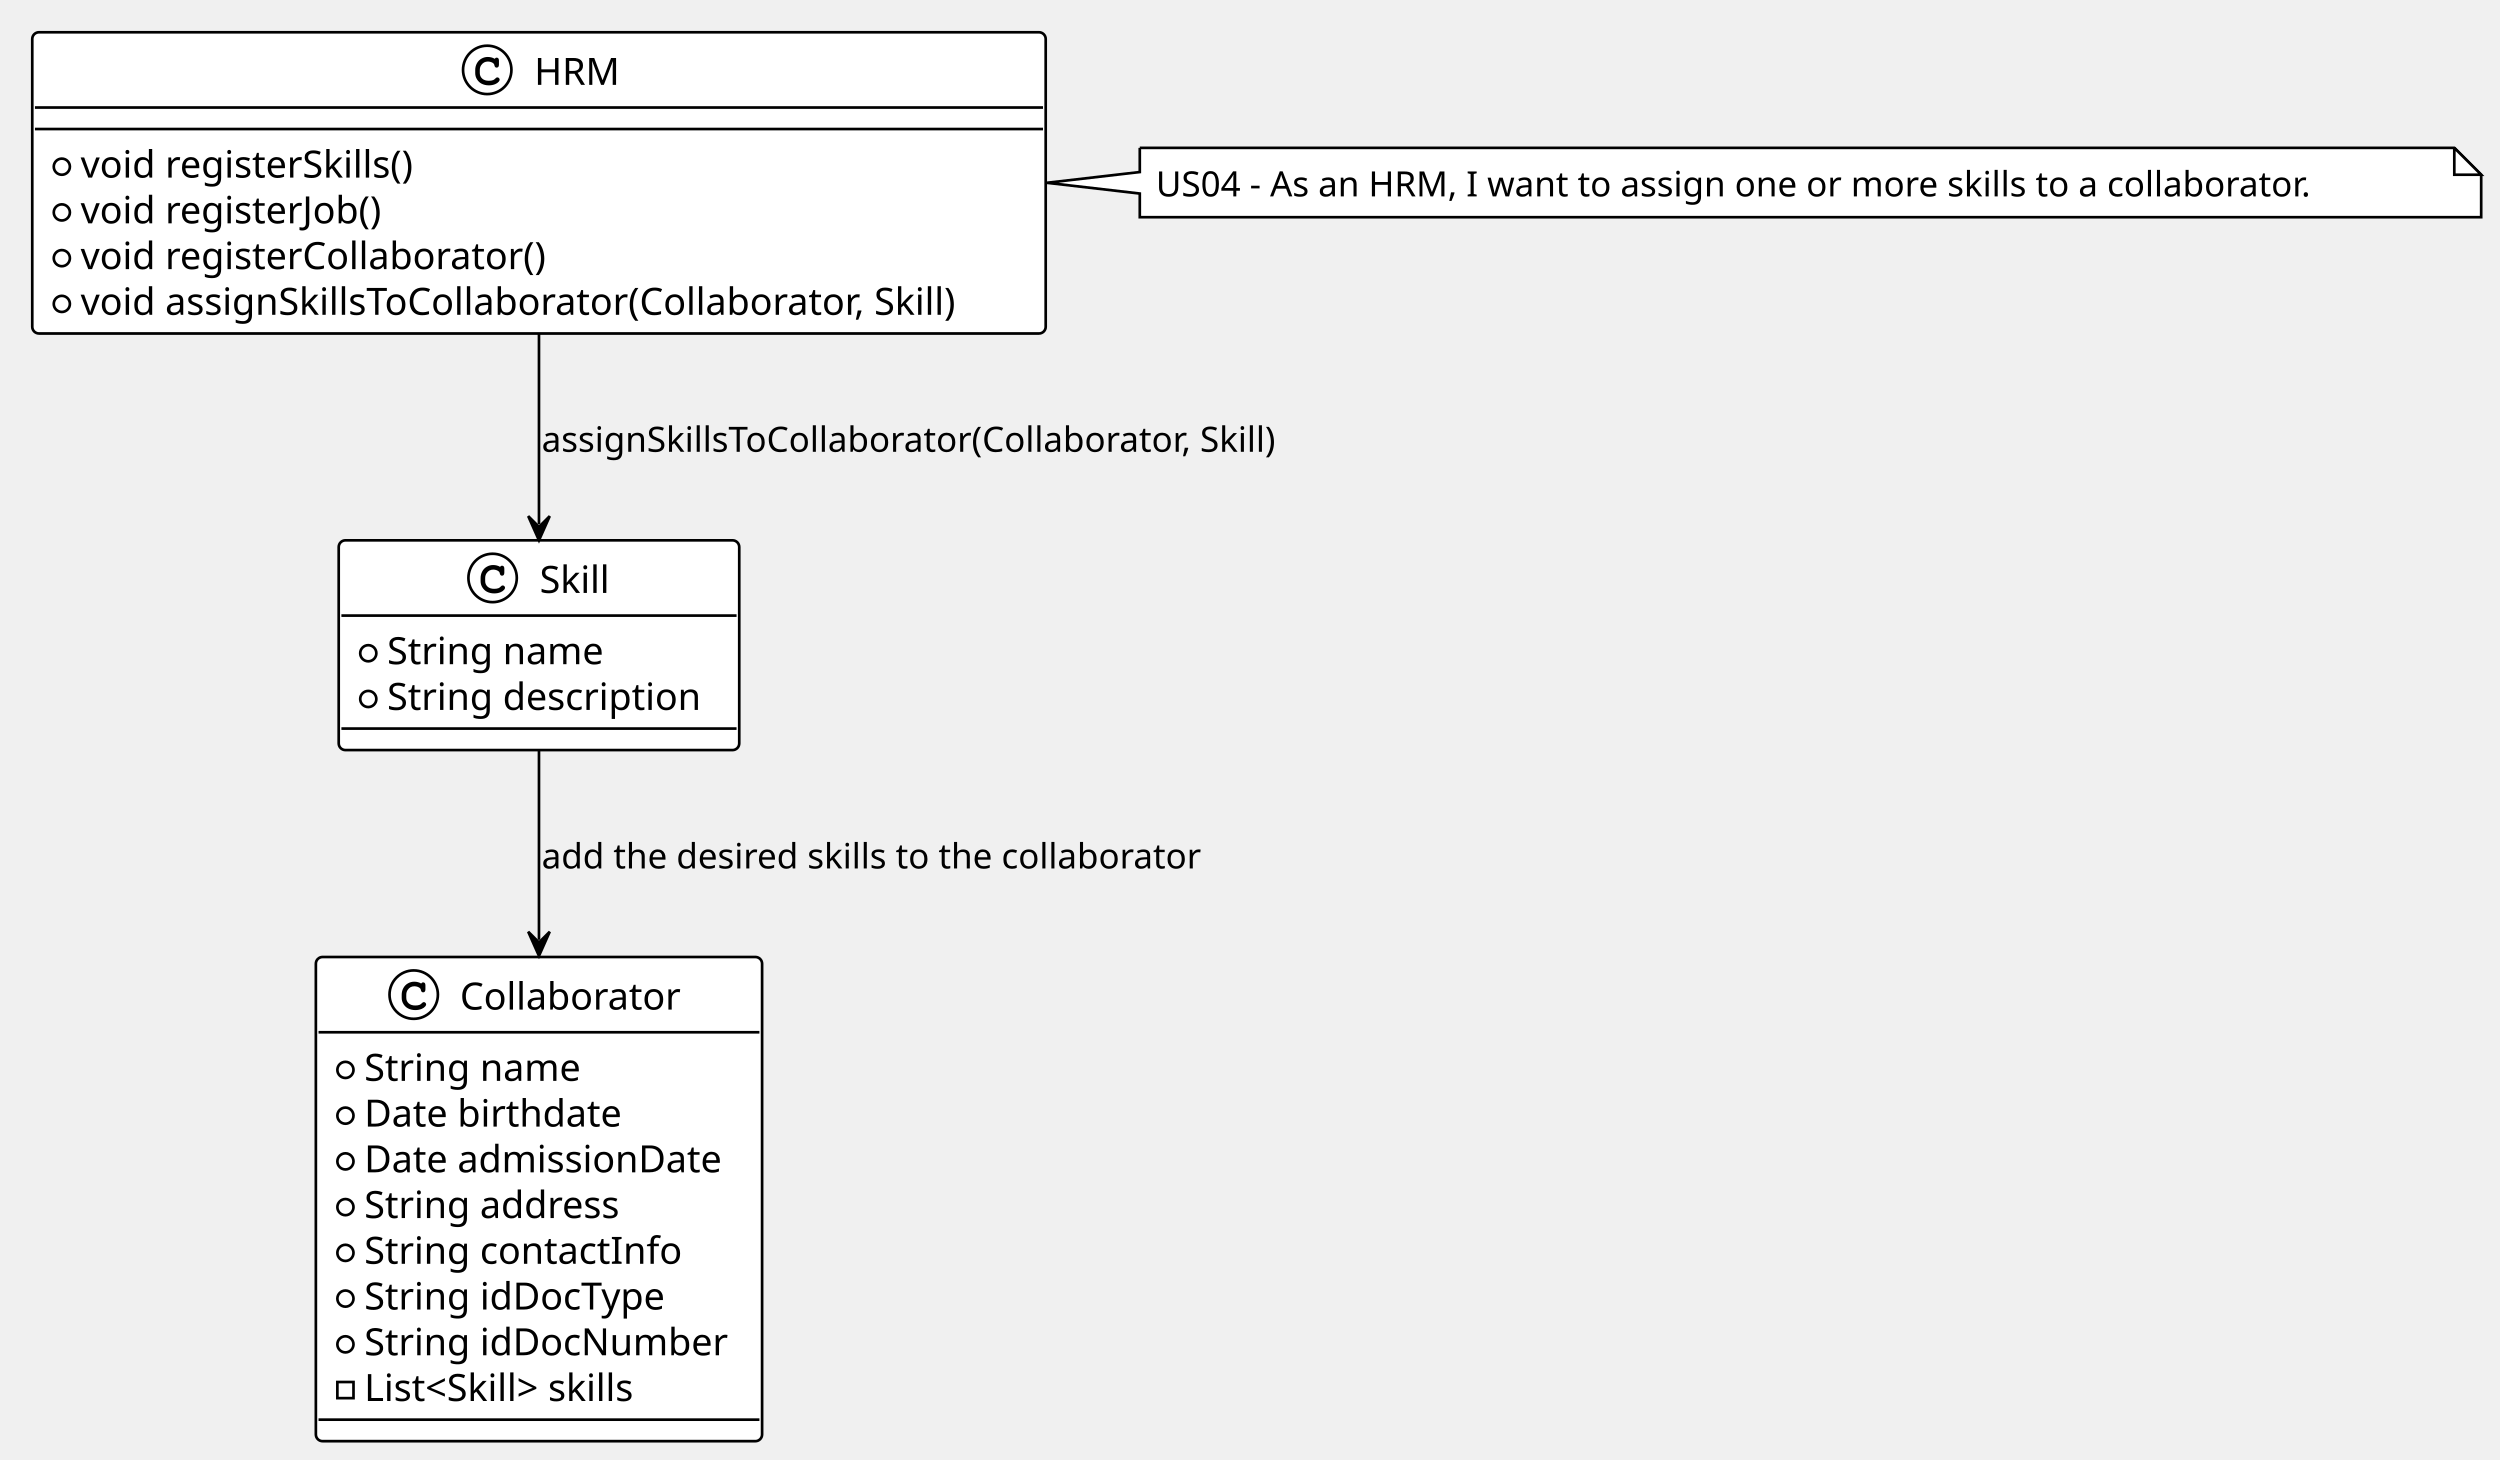
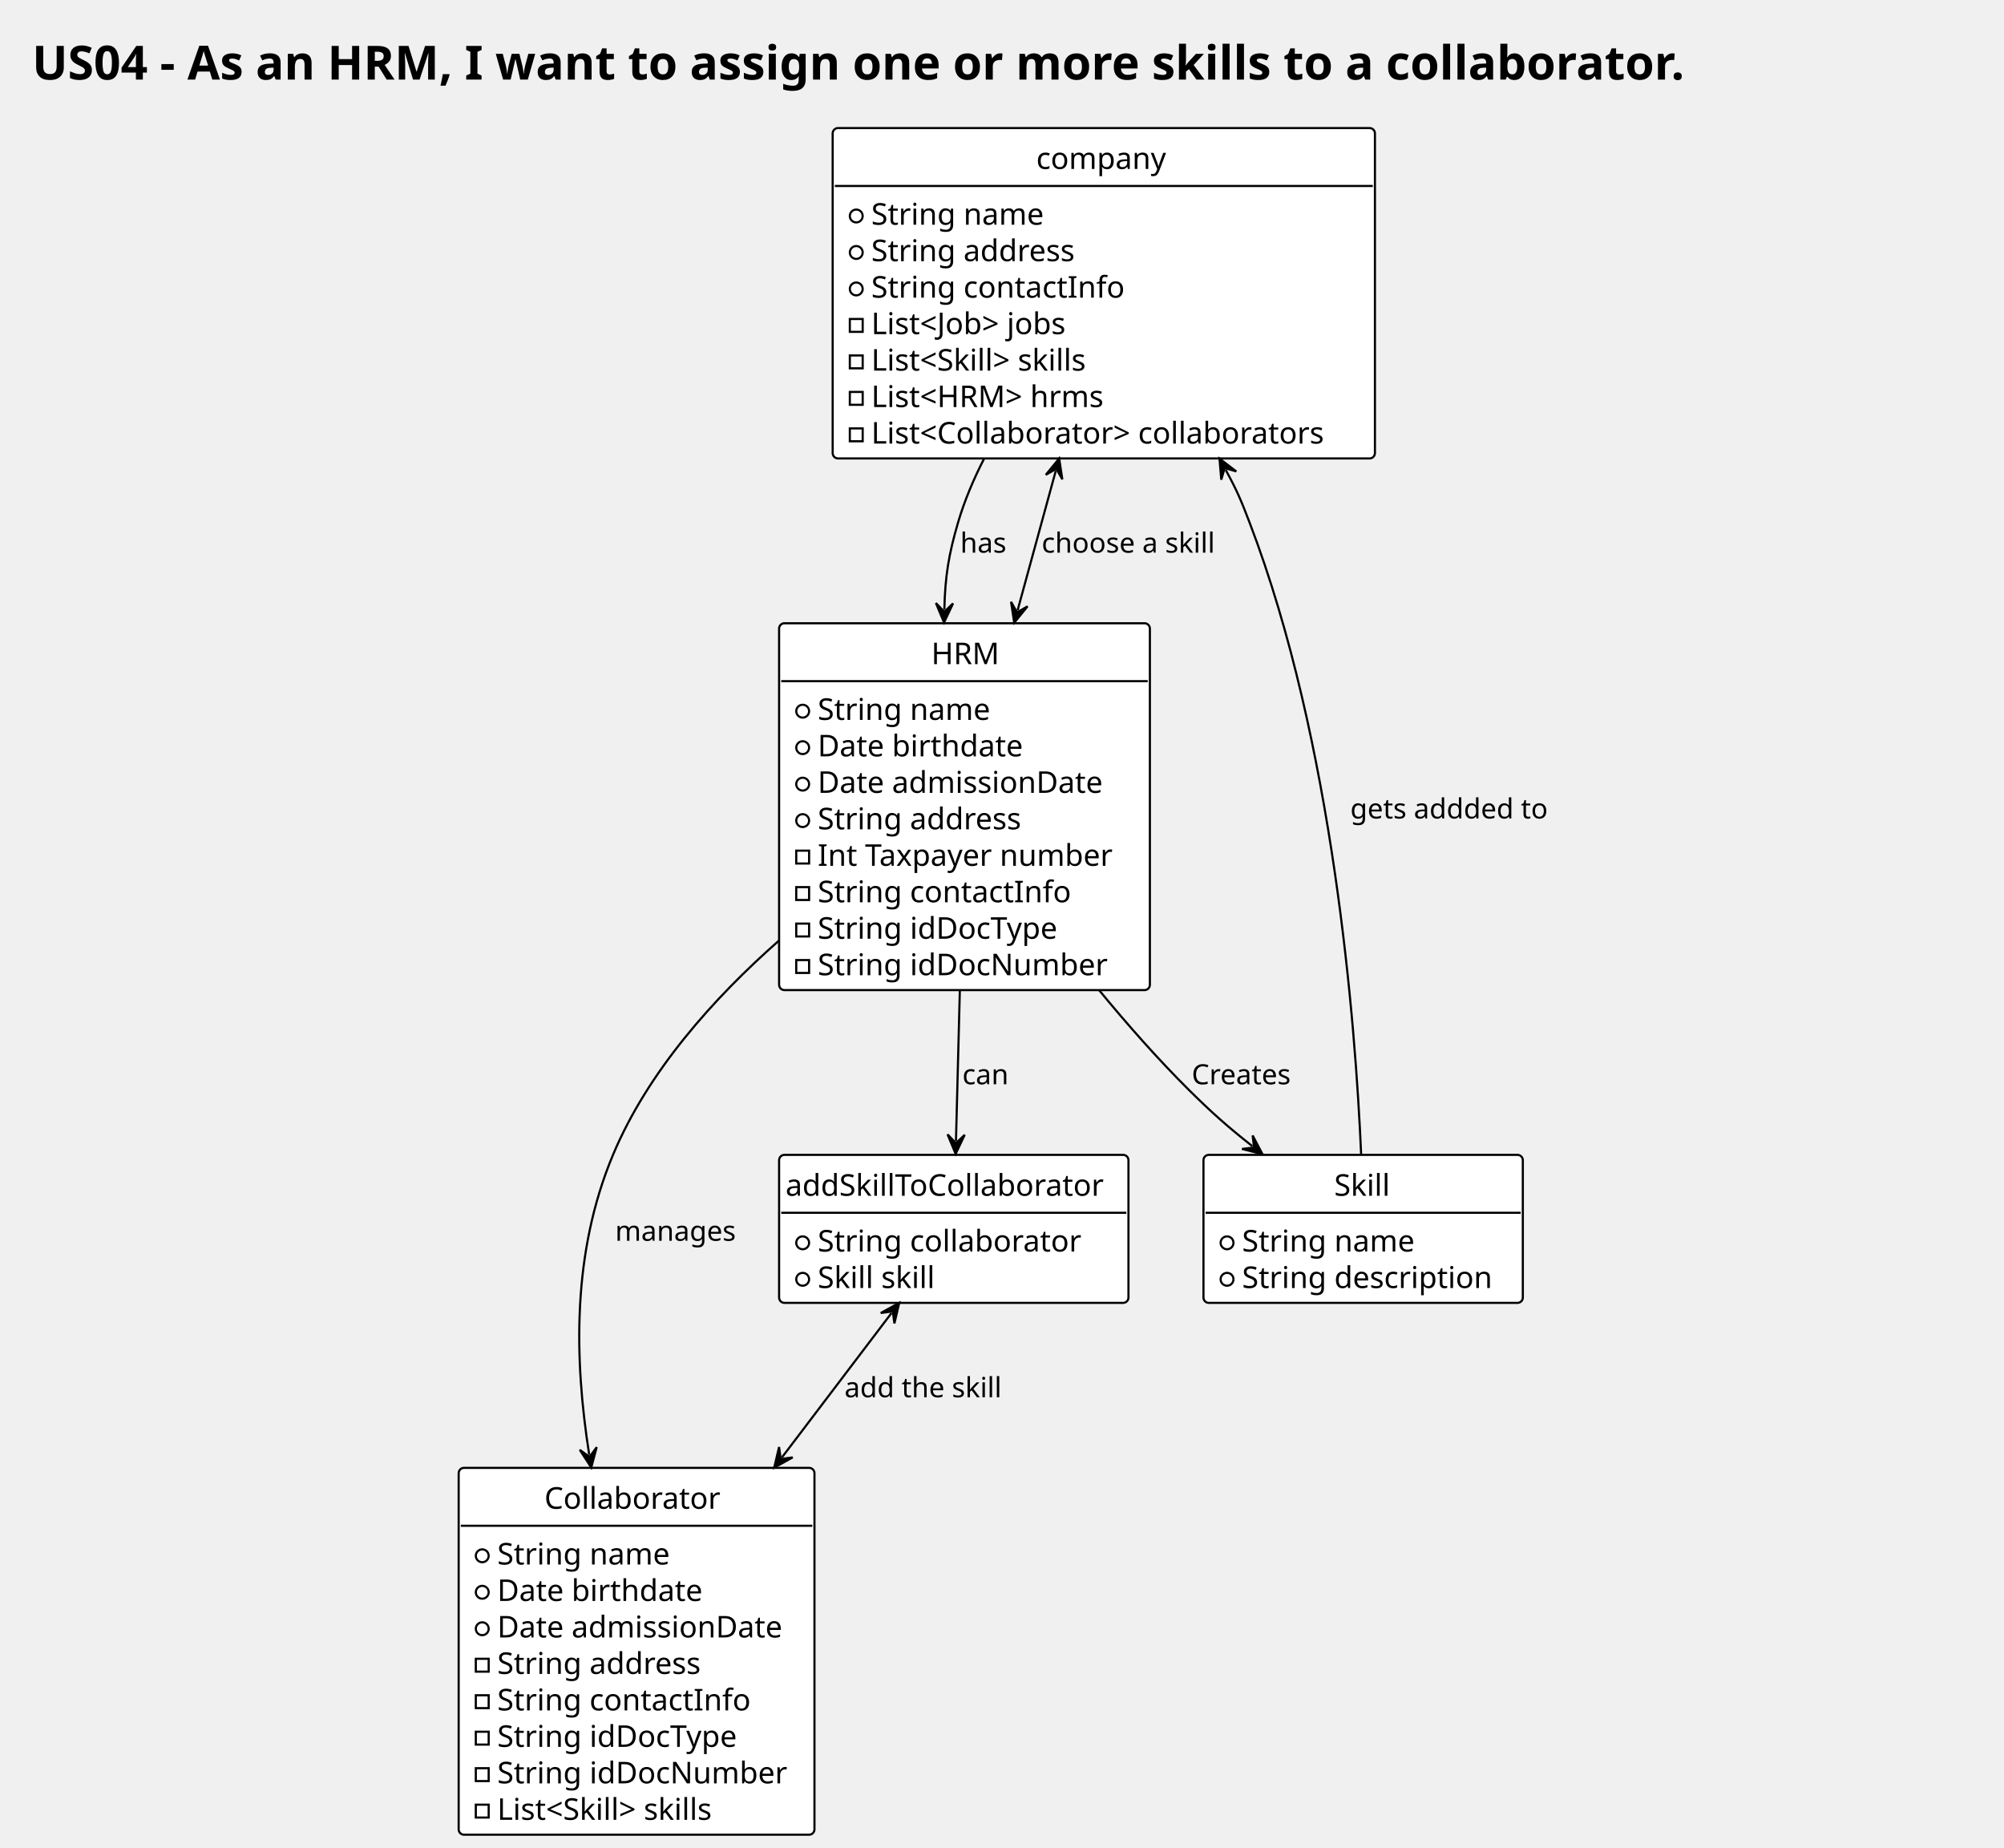
- <svg xmlns="http://www.w3.org/2000/svg" contentStyleType="text/css" height="543px" preserveAspectRatio="none" style="width:930px;height:543px;background:#FFFFFF;" version="1.1" viewBox="0 0 930 543" width="930px" zoomAndPan="magnify">
+ <svg xmlns="http://www.w3.org/2000/svg" contentStyleType="text/css" height="862px" preserveAspectRatio="none" style="width:935px;height:862px;background:#FFFFFF;" version="1.1" viewBox="0 0 935 862" width="935px" zoomAndPan="magnify">
  <defs />
  <g>
+     <text fill="#000000" font-family="Verdana" font-size="22" font-weight="bold" lengthAdjust="spacing" textLength="902" x="15" y="37.118">US04 - As an HRM, I want to assign one or more skills to a collaborator.</text>
+     <g id="elem_company">
+       <rect codeLine="9" fill="#FFFFFF" height="154.117" id="company" rx="2.5" ry="2.5" style="stroke:#000000;stroke-width:1.0;" width="253" x="388.5" y="59.737" />
+       <text fill="#000000" font-family="Verdana" font-size="14" lengthAdjust="spacing" textLength="63" x="483.5" y="78.812">company</text>
+       <line style="stroke:#000000;stroke-width:1.0;" x1="389.5" x2="640.5" y1="86.752" y2="86.752" />
+       <ellipse cx="399.5" cy="100.759" fill="none" rx="3" ry="3" style="stroke:#000000;stroke-width:1.0;" />
+       <text fill="#000000" font-family="Verdana" font-size="14" lengthAdjust="spacing" textLength="86" x="406.5" y="104.827">String name</text>
+       <ellipse cx="399.5" cy="117.774" fill="none" rx="3" ry="3" style="stroke:#000000;stroke-width:1.0;" />
+       <text fill="#000000" font-family="Verdana" font-size="14" lengthAdjust="spacing" textLength="104" x="406.5" y="121.842">String address</text>
+       <ellipse cx="399.5" cy="134.789" fill="none" rx="3" ry="3" style="stroke:#000000;stroke-width:1.0;" />
+       <text fill="#000000" font-family="Verdana" font-size="14" lengthAdjust="spacing" textLength="128" x="406.5" y="138.856">String contactInfo</text>
+       <rect fill="none" height="6" style="stroke:#000000;stroke-width:1.0;" width="6" x="396.5" y="148.803" />
+       <text fill="#000000" font-family="Verdana" font-size="14" lengthAdjust="spacing" textLength="107" x="406.5" y="155.871">List&lt;Job&gt; jobs</text>
+       <rect fill="none" height="6" style="stroke:#000000;stroke-width:1.0;" width="6" x="396.5" y="165.818" />
+       <text fill="#000000" font-family="Verdana" font-size="14" lengthAdjust="spacing" textLength="112" x="406.5" y="172.886">List&lt;Skill&gt; skills</text>
+       <rect fill="none" height="6" style="stroke:#000000;stroke-width:1.0;" width="6" x="396.5" y="182.833" />
+       <text fill="#000000" font-family="Verdana" font-size="14" lengthAdjust="spacing" textLength="119" x="406.5" y="189.9">List&lt;HRM&gt; hrms</text>
+       <rect fill="none" height="6" style="stroke:#000000;stroke-width:1.0;" width="6" x="396.5" y="199.847" />
+       <text fill="#000000" font-family="Verdana" font-size="14" lengthAdjust="spacing" textLength="229" x="406.5" y="206.915">List&lt;Collaborator&gt; collaborators</text>
+     </g>
    <g id="elem_Collaborator">
-       <rect codeLine="3" fill="#FFFFFF" height="180.117" id="Collaborator" rx="2.5" ry="2.5" style="stroke:#000000;stroke-width:1.0;" width="166" x="117.5" y="356" />
-       <ellipse cx="153.9" cy="370" fill="#FFFFFF" rx="9" ry="9" style="stroke:#000000;stroke-width:1.0;" />
-       <path d="M156.666,365.875 Q156.822,365.656 157.009,365.547 Q157.197,365.438 157.416,365.438 Q157.791,365.438 158.025,365.703 Q158.259,365.953 158.259,366.562 L158.259,368.016 Q158.259,368.625 158.025,368.891 Q157.791,369.156 157.416,369.156 Q157.072,369.156 156.869,368.953 Q156.666,368.766 156.556,368.25 Q156.509,367.891 156.322,367.703 Q155.994,367.328 155.384,367.109 Q154.775,366.891 154.15,366.891 Q153.384,366.891 152.744,367.219 Q152.119,367.547 151.619,368.297 Q151.134,369.047 151.134,370.078 L151.134,371.172 Q151.134,372.406 152.025,373.234 Q152.916,374.047 154.509,374.047 Q155.447,374.047 156.103,373.797 Q156.494,373.641 156.916,373.203 Q157.181,372.938 157.322,372.859 Q157.478,372.781 157.681,372.781 Q158.009,372.781 158.259,373.047 Q158.525,373.297 158.525,373.641 Q158.525,373.984 158.181,374.391 Q157.681,374.969 156.884,375.297 Q155.806,375.75 154.509,375.75 Q152.994,375.75 151.791,375.125 Q150.806,374.625 150.119,373.562 Q149.431,372.484 149.431,371.203 L149.431,370.047 Q149.431,368.719 150.041,367.578 Q150.666,366.422 151.759,365.812 Q152.853,365.188 154.088,365.188 Q154.822,365.188 155.463,365.359 Q156.119,365.516 156.666,365.875 Z " fill="#000000" />
-       <text fill="#000000" font-family="Verdana" font-size="14" lengthAdjust="spacing" textLength="86" x="171.1" y="375.568">Collaborator</text>
-       <line style="stroke:#000000;stroke-width:1.0;" x1="118.5" x2="282.5" y1="384" y2="384" />
-       <ellipse cx="128.5" cy="398.007" fill="none" rx="3" ry="3" style="stroke:#000000;stroke-width:1.0;" />
-       <text fill="#000000" font-family="Verdana" font-size="14" lengthAdjust="spacing" textLength="86" x="135.5" y="402.075">String name</text>
-       <ellipse cx="128.5" cy="415.022" fill="none" rx="3" ry="3" style="stroke:#000000;stroke-width:1.0;" />
-       <text fill="#000000" font-family="Verdana" font-size="14" lengthAdjust="spacing" textLength="102" x="135.5" y="419.09">Date birthdate</text>
-       <ellipse cx="128.5" cy="432.037" fill="none" rx="3" ry="3" style="stroke:#000000;stroke-width:1.0;" />
-       <text fill="#000000" font-family="Verdana" font-size="14" lengthAdjust="spacing" textLength="141" x="135.5" y="436.104">Date admissionDate</text>
-       <ellipse cx="128.5" cy="449.051" fill="none" rx="3" ry="3" style="stroke:#000000;stroke-width:1.0;" />
-       <text fill="#000000" font-family="Verdana" font-size="14" lengthAdjust="spacing" textLength="104" x="135.5" y="453.119">String address</text>
-       <ellipse cx="128.5" cy="466.066" fill="none" rx="3" ry="3" style="stroke:#000000;stroke-width:1.0;" />
-       <text fill="#000000" font-family="Verdana" font-size="14" lengthAdjust="spacing" textLength="128" x="135.5" y="470.134">String contactInfo</text>
-       <ellipse cx="128.5" cy="483.081" fill="none" rx="3" ry="3" style="stroke:#000000;stroke-width:1.0;" />
-       <text fill="#000000" font-family="Verdana" font-size="14" lengthAdjust="spacing" textLength="121" x="135.5" y="487.148">String idDocType</text>
-       <ellipse cx="128.5" cy="500.095" fill="none" rx="3" ry="3" style="stroke:#000000;stroke-width:1.0;" />
-       <text fill="#000000" font-family="Verdana" font-size="14" lengthAdjust="spacing" textLength="142" x="135.5" y="504.163">String idDocNumber</text>
-       <rect fill="none" height="6" style="stroke:#000000;stroke-width:1.0;" width="6" x="125.5" y="514.11" />
-       <text fill="#000000" font-family="Verdana" font-size="14" lengthAdjust="spacing" textLength="112" x="135.5" y="521.178">List&lt;Skill&gt; skills</text>
-       <line style="stroke:#000000;stroke-width:1.0;" x1="118.5" x2="282.5" y1="528.117" y2="528.117" />
+       <rect codeLine="20" fill="#FFFFFF" height="171.132" id="Collaborator" rx="2.5" ry="2.5" style="stroke:#000000;stroke-width:1.0;" width="166" x="214" y="684.737" />
+       <text fill="#000000" font-family="Verdana" font-size="14" lengthAdjust="spacing" textLength="86" x="254" y="703.812">Collaborator</text>
+       <line style="stroke:#000000;stroke-width:1.0;" x1="215" x2="379" y1="711.752" y2="711.752" />
+       <ellipse cx="225" cy="725.759" fill="none" rx="3" ry="3" style="stroke:#000000;stroke-width:1.0;" />
+       <text fill="#000000" font-family="Verdana" font-size="14" lengthAdjust="spacing" textLength="86" x="232" y="729.827">String name</text>
+       <ellipse cx="225" cy="742.774" fill="none" rx="3" ry="3" style="stroke:#000000;stroke-width:1.0;" />
+       <text fill="#000000" font-family="Verdana" font-size="14" lengthAdjust="spacing" textLength="102" x="232" y="746.842">Date birthdate</text>
+       <ellipse cx="225" cy="759.789" fill="none" rx="3" ry="3" style="stroke:#000000;stroke-width:1.0;" />
+       <text fill="#000000" font-family="Verdana" font-size="14" lengthAdjust="spacing" textLength="141" x="232" y="763.856">Date admissionDate</text>
+       <rect fill="none" height="6" style="stroke:#000000;stroke-width:1.0;" width="6" x="222" y="773.803" />
+       <text fill="#000000" font-family="Verdana" font-size="14" lengthAdjust="spacing" textLength="104" x="232" y="780.871">String address</text>
+       <rect fill="none" height="6" style="stroke:#000000;stroke-width:1.0;" width="6" x="222" y="790.818" />
+       <text fill="#000000" font-family="Verdana" font-size="14" lengthAdjust="spacing" textLength="128" x="232" y="797.886">String contactInfo</text>
+       <rect fill="none" height="6" style="stroke:#000000;stroke-width:1.0;" width="6" x="222" y="807.832" />
+       <text fill="#000000" font-family="Verdana" font-size="14" lengthAdjust="spacing" textLength="121" x="232" y="814.9">String idDocType</text>
+       <rect fill="none" height="6" style="stroke:#000000;stroke-width:1.0;" width="6" x="222" y="824.847" />
+       <text fill="#000000" font-family="Verdana" font-size="14" lengthAdjust="spacing" textLength="142" x="232" y="831.915">String idDocNumber</text>
+       <rect fill="none" height="6" style="stroke:#000000;stroke-width:1.0;" width="6" x="222" y="841.862" />
+       <text fill="#000000" font-family="Verdana" font-size="14" lengthAdjust="spacing" textLength="112" x="232" y="848.93">List&lt;Skill&gt; skills</text>
    </g>
    <g id="elem_Skill">
-       <rect codeLine="14" fill="#FFFFFF" height="78.029" id="Skill" rx="2.5" ry="2.5" style="stroke:#000000;stroke-width:1.0;" width="149" x="126" y="201" />
-       <ellipse cx="183.25" cy="215" fill="#FFFFFF" rx="9" ry="9" style="stroke:#000000;stroke-width:1.0;" />
-       <path d="M186.016,210.875 Q186.172,210.656 186.359,210.547 Q186.547,210.438 186.766,210.438 Q187.141,210.438 187.375,210.703 Q187.609,210.953 187.609,211.562 L187.609,213.016 Q187.609,213.625 187.375,213.891 Q187.141,214.156 186.766,214.156 Q186.422,214.156 186.219,213.953 Q186.016,213.766 185.906,213.25 Q185.859,212.891 185.672,212.703 Q185.344,212.328 184.734,212.109 Q184.125,211.891 183.5,211.891 Q182.734,211.891 182.094,212.219 Q181.469,212.547 180.969,213.297 Q180.484,214.047 180.484,215.078 L180.484,216.172 Q180.484,217.406 181.375,218.234 Q182.266,219.047 183.859,219.047 Q184.797,219.047 185.453,218.797 Q185.844,218.641 186.266,218.203 Q186.531,217.938 186.672,217.859 Q186.828,217.781 187.031,217.781 Q187.359,217.781 187.609,218.047 Q187.875,218.297 187.875,218.641 Q187.875,218.984 187.531,219.391 Q187.031,219.969 186.234,220.297 Q185.156,220.75 183.859,220.75 Q182.344,220.75 181.141,220.125 Q180.156,219.625 179.469,218.562 Q178.781,217.484 178.781,216.203 L178.781,215.047 Q178.781,213.719 179.391,212.578 Q180.016,211.422 181.109,210.812 Q182.203,210.188 183.438,210.188 Q184.172,210.188 184.812,210.359 Q185.469,210.516 186.016,210.875 Z " fill="#000000" />
-       <text fill="#000000" font-family="Verdana" font-size="14" lengthAdjust="spacing" textLength="27" x="200.75" y="220.568">Skill</text>
-       <line style="stroke:#000000;stroke-width:1.0;" x1="127" x2="274" y1="229" y2="229" />
-       <ellipse cx="137" cy="243.007" fill="none" rx="3" ry="3" style="stroke:#000000;stroke-width:1.0;" />
-       <text fill="#000000" font-family="Verdana" font-size="14" lengthAdjust="spacing" textLength="86" x="144" y="247.075">String name</text>
-       <ellipse cx="137" cy="260.022" fill="none" rx="3" ry="3" style="stroke:#000000;stroke-width:1.0;" />
-       <text fill="#000000" font-family="Verdana" font-size="14" lengthAdjust="spacing" textLength="125" x="144" y="264.09">String description</text>
-       <line style="stroke:#000000;stroke-width:1.0;" x1="127" x2="274" y1="271.029" y2="271.029" />
+       <rect codeLine="31" fill="#FFFFFF" height="69.044" id="Skill" rx="2.5" ry="2.5" style="stroke:#000000;stroke-width:1.0;" width="149" x="561.5" y="538.737" />
+       <text fill="#000000" font-family="Verdana" font-size="14" lengthAdjust="spacing" textLength="27" x="622.5" y="557.812">Skill</text>
+       <line style="stroke:#000000;stroke-width:1.0;" x1="562.5" x2="709.5" y1="565.752" y2="565.752" />
+       <ellipse cx="572.5" cy="579.759" fill="none" rx="3" ry="3" style="stroke:#000000;stroke-width:1.0;" />
+       <text fill="#000000" font-family="Verdana" font-size="14" lengthAdjust="spacing" textLength="86" x="579.5" y="583.827">String name</text>
+       <ellipse cx="572.5" cy="596.774" fill="none" rx="3" ry="3" style="stroke:#000000;stroke-width:1.0;" />
+       <text fill="#000000" font-family="Verdana" font-size="14" lengthAdjust="spacing" textLength="125" x="579.5" y="600.842">String description</text>
    </g>
    <g id="elem_HRM">
-       <rect codeLine="19" fill="#FFFFFF" height="112.059" id="HRM" rx="2.5" ry="2.5" style="stroke:#000000;stroke-width:1.0;" width="377" x="12" y="12" />
-       <ellipse cx="181.25" cy="26" fill="#FFFFFF" rx="9" ry="9" style="stroke:#000000;stroke-width:1.0;" />
-       <path d="M184.016,21.875 Q184.172,21.656 184.359,21.547 Q184.547,21.438 184.766,21.438 Q185.141,21.438 185.375,21.703 Q185.609,21.953 185.609,22.562 L185.609,24.016 Q185.609,24.625 185.375,24.891 Q185.141,25.156 184.766,25.156 Q184.422,25.156 184.219,24.953 Q184.016,24.766 183.906,24.25 Q183.859,23.891 183.672,23.703 Q183.344,23.328 182.734,23.109 Q182.125,22.891 181.5,22.891 Q180.734,22.891 180.094,23.219 Q179.469,23.547 178.969,24.297 Q178.484,25.047 178.484,26.078 L178.484,27.172 Q178.484,28.406 179.375,29.234 Q180.266,30.047 181.859,30.047 Q182.797,30.047 183.453,29.797 Q183.844,29.641 184.266,29.203 Q184.531,28.938 184.672,28.859 Q184.828,28.781 185.031,28.781 Q185.359,28.781 185.609,29.047 Q185.875,29.297 185.875,29.641 Q185.875,29.984 185.531,30.391 Q185.031,30.969 184.234,31.297 Q183.156,31.75 181.859,31.75 Q180.344,31.75 179.141,31.125 Q178.156,30.625 177.469,29.562 Q176.781,28.484 176.781,27.203 L176.781,26.047 Q176.781,24.719 177.391,23.578 Q178.016,22.422 179.109,21.812 Q180.203,21.188 181.438,21.188 Q182.172,21.188 182.812,21.359 Q183.469,21.516 184.016,21.875 Z " fill="#000000" />
-       <text fill="#000000" font-family="Verdana" font-size="14" lengthAdjust="spacing" textLength="31" x="198.75" y="31.568">HRM</text>
-       <line style="stroke:#000000;stroke-width:1.0;" x1="13" x2="388" y1="40" y2="40" />
-       <line style="stroke:#000000;stroke-width:1.0;" x1="13" x2="388" y1="48" y2="48" />
-       <ellipse cx="23" cy="62.007" fill="#FFFFFF" rx="3" ry="3" style="stroke:#000000;stroke-width:1.0;" />
-       <text fill="#000000" font-family="Verdana" font-size="14" lengthAdjust="spacing" textLength="135" x="30" y="66.075">void registerSkills()</text>
-       <ellipse cx="23" cy="79.022" fill="#FFFFFF" rx="3" ry="3" style="stroke:#000000;stroke-width:1.0;" />
-       <text fill="#000000" font-family="Verdana" font-size="14" lengthAdjust="spacing" textLength="124" x="30" y="83.09">void registerJob()</text>
-       <ellipse cx="23" cy="96.037" fill="#FFFFFF" rx="3" ry="3" style="stroke:#000000;stroke-width:1.0;" />
-       <text fill="#000000" font-family="Verdana" font-size="14" lengthAdjust="spacing" textLength="186" x="30" y="100.105">void registerCollaborator()</text>
-       <ellipse cx="23" cy="113.051" fill="#FFFFFF" rx="3" ry="3" style="stroke:#000000;stroke-width:1.0;" />
-       <text fill="#000000" font-family="Verdana" font-size="14" lengthAdjust="spacing" textLength="353" x="30" y="117.119">void assignSkillsToCollaborator(Collaborator, Skill)</text>
+       <rect codeLine="36" fill="#FFFFFF" height="171.132" id="HRM" rx="2.5" ry="2.5" style="stroke:#000000;stroke-width:1.0;" width="173" x="363.5" y="290.737" />
+       <text fill="#000000" font-family="Verdana" font-size="14" lengthAdjust="spacing" textLength="31" x="434.5" y="309.812">HRM</text>
+       <line style="stroke:#000000;stroke-width:1.0;" x1="364.5" x2="535.5" y1="317.752" y2="317.752" />
+       <ellipse cx="374.5" cy="331.759" fill="none" rx="3" ry="3" style="stroke:#000000;stroke-width:1.0;" />
+       <text fill="#000000" font-family="Verdana" font-size="14" lengthAdjust="spacing" textLength="86" x="381.5" y="335.827">String name</text>
+       <ellipse cx="374.5" cy="348.774" fill="none" rx="3" ry="3" style="stroke:#000000;stroke-width:1.0;" />
+       <text fill="#000000" font-family="Verdana" font-size="14" lengthAdjust="spacing" textLength="102" x="381.5" y="352.842">Date birthdate</text>
+       <ellipse cx="374.5" cy="365.789" fill="none" rx="3" ry="3" style="stroke:#000000;stroke-width:1.0;" />
+       <text fill="#000000" font-family="Verdana" font-size="14" lengthAdjust="spacing" textLength="141" x="381.5" y="369.856">Date admissionDate</text>
+       <ellipse cx="374.5" cy="382.803" fill="none" rx="3" ry="3" style="stroke:#000000;stroke-width:1.0;" />
+       <text fill="#000000" font-family="Verdana" font-size="14" lengthAdjust="spacing" textLength="104" x="381.5" y="386.871">String address</text>
+       <rect fill="none" height="6" style="stroke:#000000;stroke-width:1.0;" width="6" x="371.5" y="396.818" />
+       <text fill="#000000" font-family="Verdana" font-size="14" lengthAdjust="spacing" textLength="149" x="381.5" y="403.886">Int Taxpayer number</text>
+       <rect fill="none" height="6" style="stroke:#000000;stroke-width:1.0;" width="6" x="371.5" y="413.832" />
+       <text fill="#000000" font-family="Verdana" font-size="14" lengthAdjust="spacing" textLength="128" x="381.5" y="420.9">String contactInfo</text>
+       <rect fill="none" height="6" style="stroke:#000000;stroke-width:1.0;" width="6" x="371.5" y="430.847" />
+       <text fill="#000000" font-family="Verdana" font-size="14" lengthAdjust="spacing" textLength="121" x="381.5" y="437.915">String idDocType</text>
+       <rect fill="none" height="6" style="stroke:#000000;stroke-width:1.0;" width="6" x="371.5" y="447.862" />
+       <text fill="#000000" font-family="Verdana" font-size="14" lengthAdjust="spacing" textLength="142" x="381.5" y="454.93">String idDocNumber</text>
    </g>
-     <g id="elem_GMN7">
-       <path d="M424,55 L424,64 L389.42,68 L424,72 L424,80.799 A0,0 0 0 0 424,80.799 L923,80.799 A0,0 0 0 0 923,80.799 L923,65 L913,55 L424,55 A0,0 0 0 0 424,55 " fill="#FFFFFF" style="stroke:#000000;stroke-width:1.0;" />
-       <path d="M913,55 L913,65 L923,65 L913,55 " fill="#FFFFFF" style="stroke:#000000;stroke-width:1.0;" />
-       <text fill="#000000" font-family="Verdana" font-size="13" lengthAdjust="spacing" textLength="478" x="430" y="73.07">US04 - As an HRM, I want to assign one or more skills to a collaborator.</text>
+     <g id="elem_addSkillToCollaborator">
+       <rect codeLine="47" fill="#FFFFFF" height="69.044" id="addSkillToCollaborator" rx="2.5" ry="2.5" style="stroke:#000000;stroke-width:1.0;" width="163" x="363.5" y="538.737" />
+       <text fill="#000000" font-family="Verdana" font-size="14" lengthAdjust="spacing" textLength="157" x="366.5" y="557.812">addSkillToCollaborator</text>
+       <line style="stroke:#000000;stroke-width:1.0;" x1="364.5" x2="525.5" y1="565.752" y2="565.752" />
+       <ellipse cx="374.5" cy="579.759" fill="none" rx="3" ry="3" style="stroke:#000000;stroke-width:1.0;" />
+       <text fill="#000000" font-family="Verdana" font-size="14" lengthAdjust="spacing" textLength="131" x="381.5" y="583.827">String collaborator</text>
+       <ellipse cx="374.5" cy="596.774" fill="none" rx="3" ry="3" style="stroke:#000000;stroke-width:1.0;" />
+       <text fill="#000000" font-family="Verdana" font-size="14" lengthAdjust="spacing" textLength="57" x="381.5" y="600.842">Skill skill</text>
+     </g>
+     <g id="link_company_HRM">
+       <path codeLine="52" d="M459.12,214.007 C454.19,223.647 449.95,233.667 447,243.737 C442.66,258.527 440.957,268.669 440.597,284.399 " fill="none" id="company-to-HRM" style="stroke:#000000;stroke-width:1.0;" />
+       <polygon fill="#000000" points="440.46,290.397,444.665,281.491,440.574,285.399,436.667,281.308,440.46,290.397" style="stroke:#000000;stroke-width:1.0;" />
+       <text fill="#000000" font-family="Verdana" font-size="13" lengthAdjust="spacing" textLength="23" x="448" y="257.807">has</text>
+     </g>
+     <g id="link_HRM_company">
+       <path codeLine="64" d="M474.783,284.69 C481.623,259.69 485.895,244.074 492.585,219.654 " fill="none" id="HRM-company" style="stroke:#000000;stroke-width:1.0;" />
+       <polygon fill="#000000" points="473.2,290.477,479.433,282.852,474.519,285.655,471.717,280.741,473.2,290.477" style="stroke:#000000;stroke-width:1.0;" />
+       <polygon fill="#000000" points="494.17,213.867,487.934,221.491,492.849,218.69,495.65,223.604,494.17,213.867" style="stroke:#000000;stroke-width:1.0;" />
+       <text fill="#000000" font-family="Verdana" font-size="13" lengthAdjust="spacing" textLength="88" x="486" y="257.807">choose a skill</text>
+     </g>
+     <g id="link_HRM_Collaborator">
+       <path codeLine="54" d="M363.48,438.737 C333,465.587 302.28,499.847 286,538.737 C266.89,584.377 267.848,633.7 274.918,678.66 " fill="none" id="HRM-to-Collaborator" style="stroke:#000000;stroke-width:1.0;" />
+       <polygon fill="#000000" points="275.85,684.587,278.403,675.075,275.073,679.648,270.5,676.318,275.85,684.587" style="stroke:#000000;stroke-width:1.0;" />
+       <text fill="#000000" font-family="Verdana" font-size="13" lengthAdjust="spacing" textLength="58" x="287" y="578.807">manages</text>
    </g>
    <g id="link_HRM_Skill">
-       <path codeLine="26" d="M200.5,124.19 C200.5,149.3 200.5,172.39 200.5,195 " fill="none" id="HRM-to-Skill" style="stroke:#000000;stroke-width:1.0;" />
-       <polygon fill="#000000" points="200.5,201,204.5,192,200.5,196,196.5,192,200.5,201" style="stroke:#000000;stroke-width:1.0;" />
-       <text fill="#000000" font-family="Verdana" font-size="13" lengthAdjust="spacing" textLength="295" x="201.5" y="168.07">assignSkillsToCollaborator(Collaborator, Skill)</text>
+       <path codeLine="56" d="M512.74,461.817 C526.04,477.987 540.47,494.337 555,508.737 C565.41,519.047 572.75,525.561 584.32,534.691 " fill="none" id="HRM-to-Skill" style="stroke:#000000;stroke-width:1.0;" />
+       <polygon fill="#000000" points="589.03,538.407,584.443,529.692,585.105,535.31,579.487,535.972,589.03,538.407" style="stroke:#000000;stroke-width:1.0;" />
+       <text fill="#000000" font-family="Verdana" font-size="13" lengthAdjust="spacing" textLength="51" x="556" y="505.807">Creates</text>
    </g>
-     <g id="link_Skill_Collaborator">
-       <path codeLine="27" d="M200.5,279.37 C200.5,300.95 200.5,322.87 200.5,349.6 " fill="none" id="Skill-to-Collaborator" style="stroke:#000000;stroke-width:1.0;" />
-       <polygon fill="#000000" points="200.5,355.6,204.5,346.6,200.5,350.6,196.5,346.6,200.5,355.6" style="stroke:#000000;stroke-width:1.0;" />
-       <text fill="#000000" font-family="Verdana" font-size="13" lengthAdjust="spacing" textLength="267" x="201.5" y="323.07">add the desired skills to the collaborator</text>
+     <g id="link_Skill_company">
+       <path codeLine="58" d="M635.06,538.437 C632.41,477.557 622.2,346.257 583,243.737 C579.17,233.727 577.209,228.926 571.869,219.206 " fill="none" id="Skill-to-company" style="stroke:#000000;stroke-width:1.0;" />
+       <polygon fill="#000000" points="568.98,213.947,569.808,223.761,571.388,218.329,576.819,219.909,568.98,213.947" style="stroke:#000000;stroke-width:1.0;" />
+       <text fill="#000000" font-family="Verdana" font-size="13" lengthAdjust="spacing" textLength="101" x="630" y="381.807">gets addded to</text>
+     </g>
+     <g id="link_HRM_addSkillToCollaborator">
+       <path codeLine="61" d="M447.83,461.917 C447.14,488.847 446.563,511.109 446.023,532.279 " fill="none" id="HRM-to-addSkillToCollaborator" style="stroke:#000000;stroke-width:1.0;" />
+       <polygon fill="#000000" points="445.87,538.277,450.098,529.382,445.998,533.279,442.101,529.178,445.87,538.277" style="stroke:#000000;stroke-width:1.0;" />
+       <text fill="#000000" font-family="Verdana" font-size="13" lengthAdjust="spacing" textLength="24" x="449" y="505.807">can</text>
+     </g>
+     <g id="link_addSkillToCollaborator_Collaborator">
+       <path codeLine="67" d="M415.933,612.537 C399.813,633.777 385.447,652.698 364.857,679.828 " fill="none" id="addSkillToCollaborator-Collaborator" style="stroke:#000000;stroke-width:1.0;" />
+       <polygon fill="#000000" points="419.56,607.757,410.933,612.508,416.537,611.74,417.305,617.345,419.56,607.757" style="stroke:#000000;stroke-width:1.0;" />
+       <polygon fill="#000000" points="361.23,684.607,369.857,679.856,364.253,680.625,363.485,675.02,361.23,684.607" style="stroke:#000000;stroke-width:1.0;" />
+       <text fill="#000000" font-family="Verdana" font-size="13" lengthAdjust="spacing" textLength="79" x="394" y="651.807">add the skill</text>
    </g>
  </g>
</svg>
